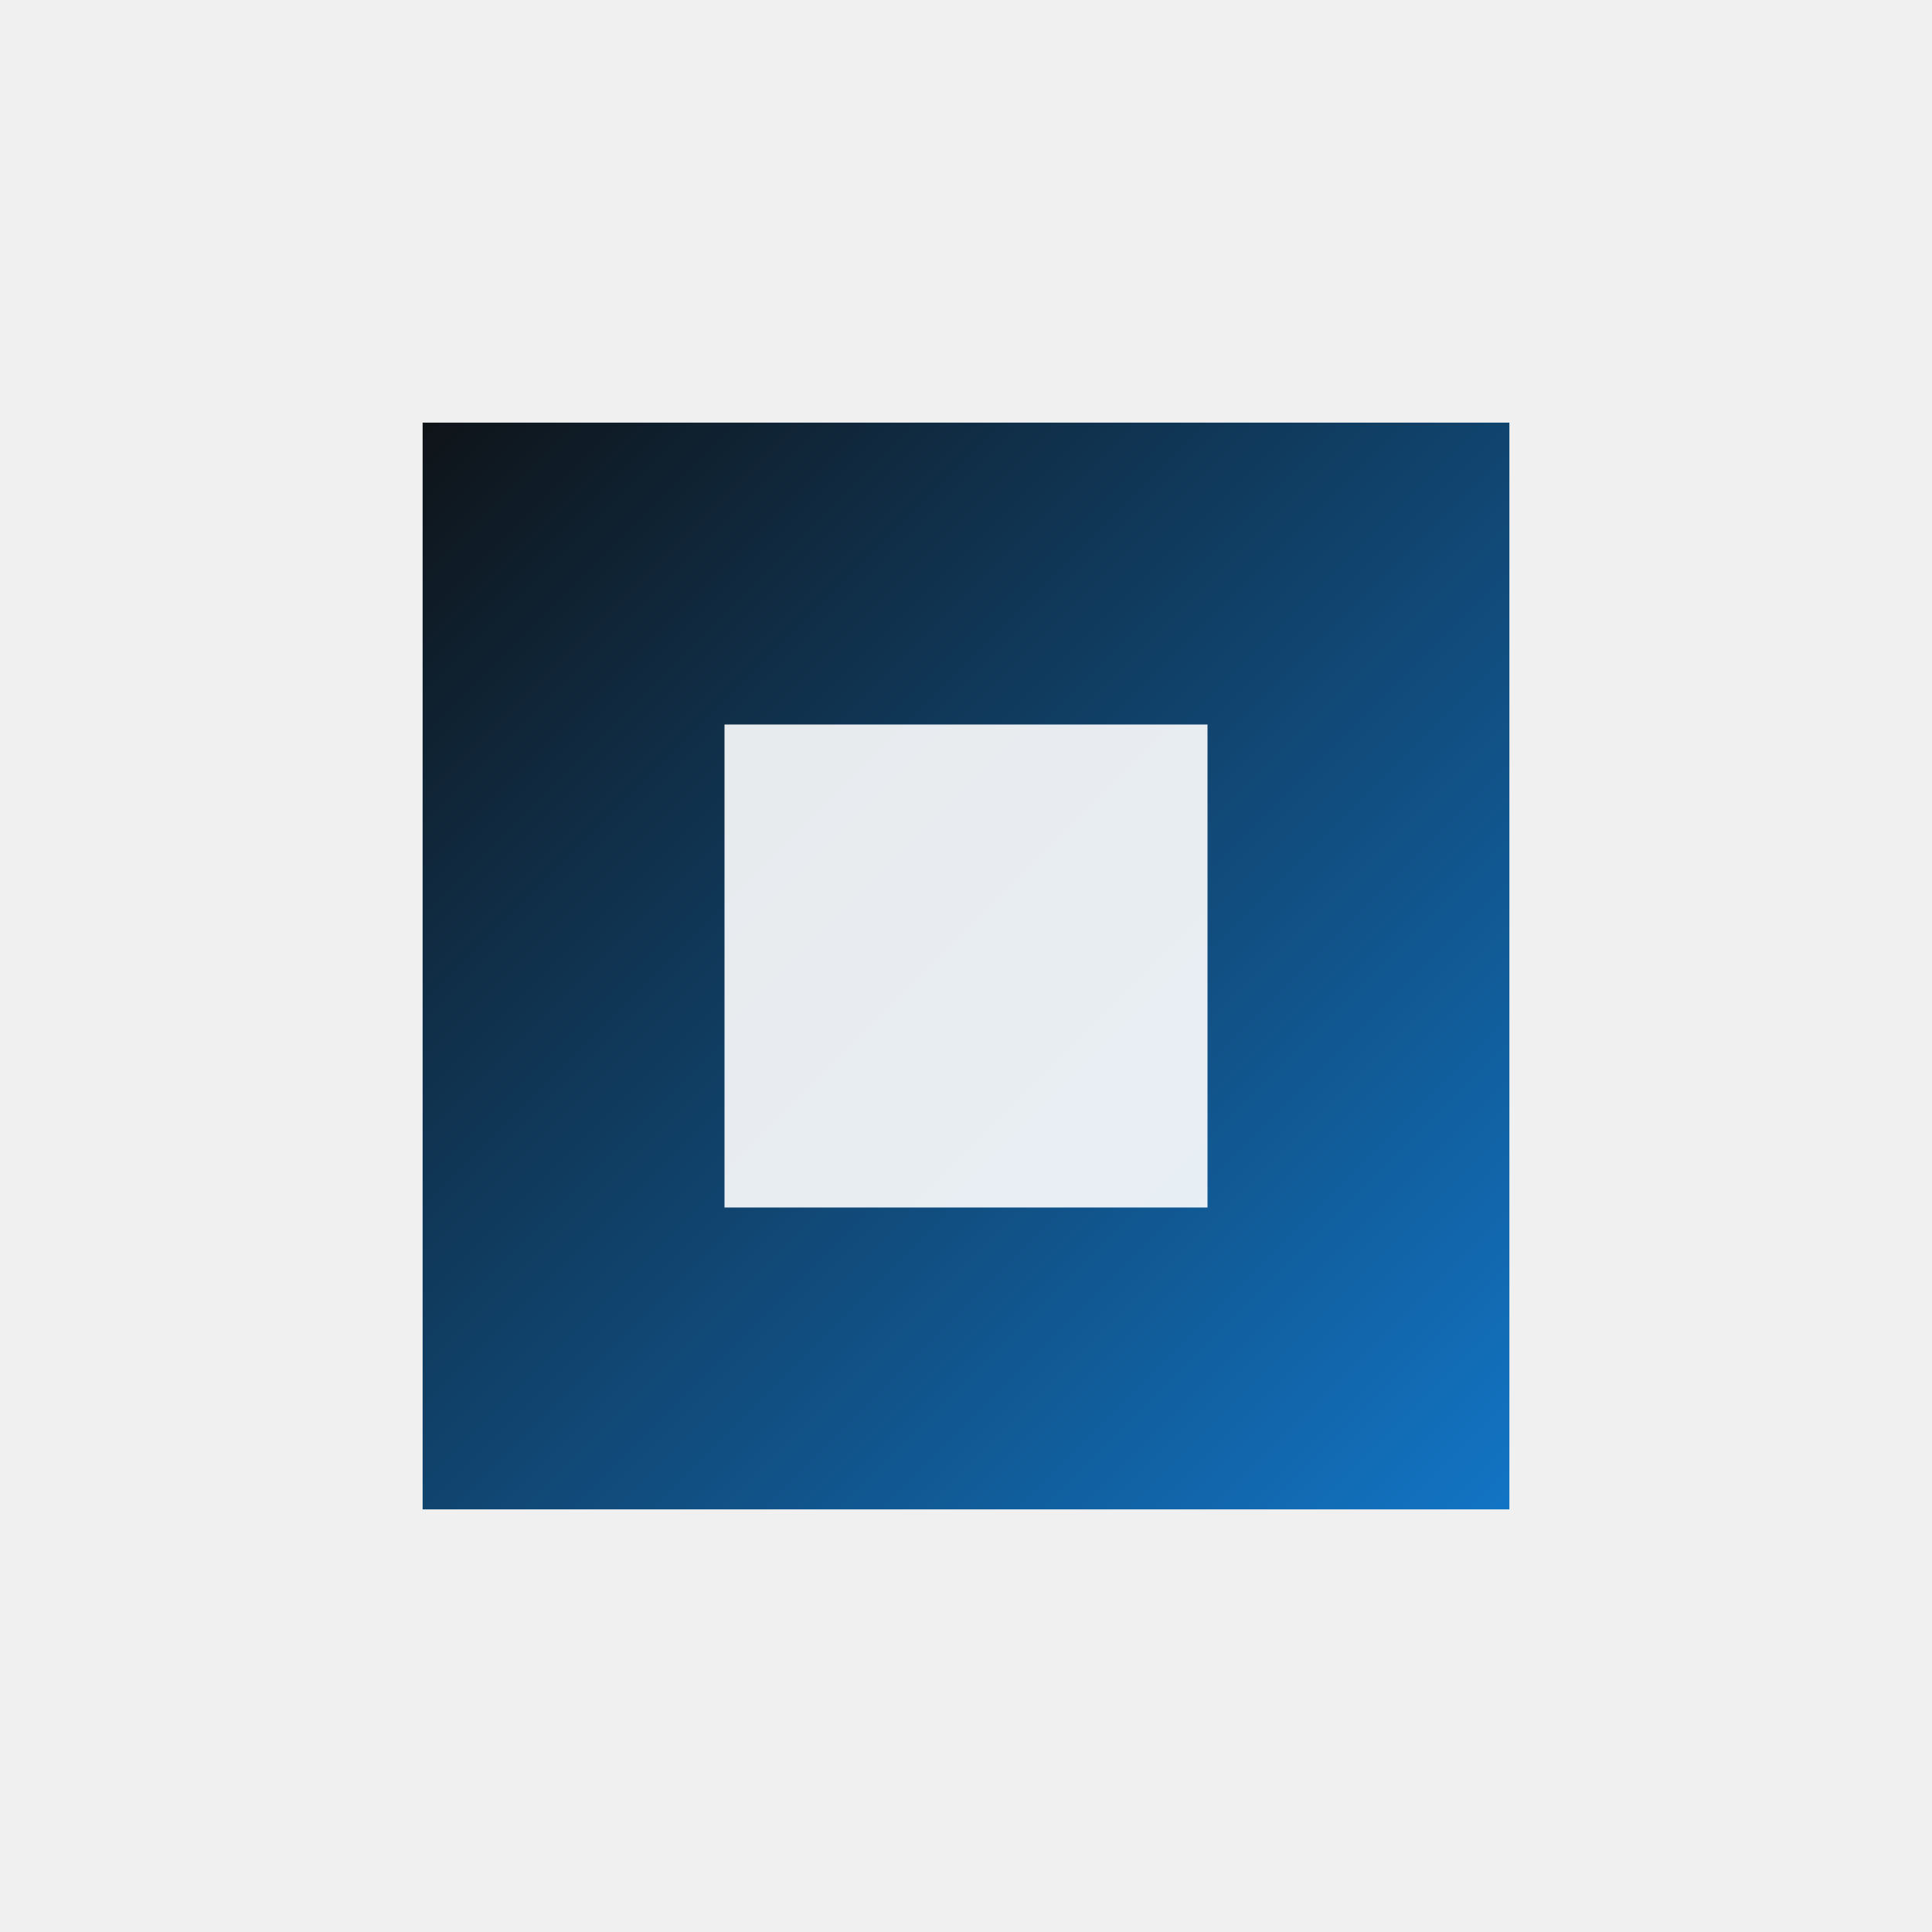
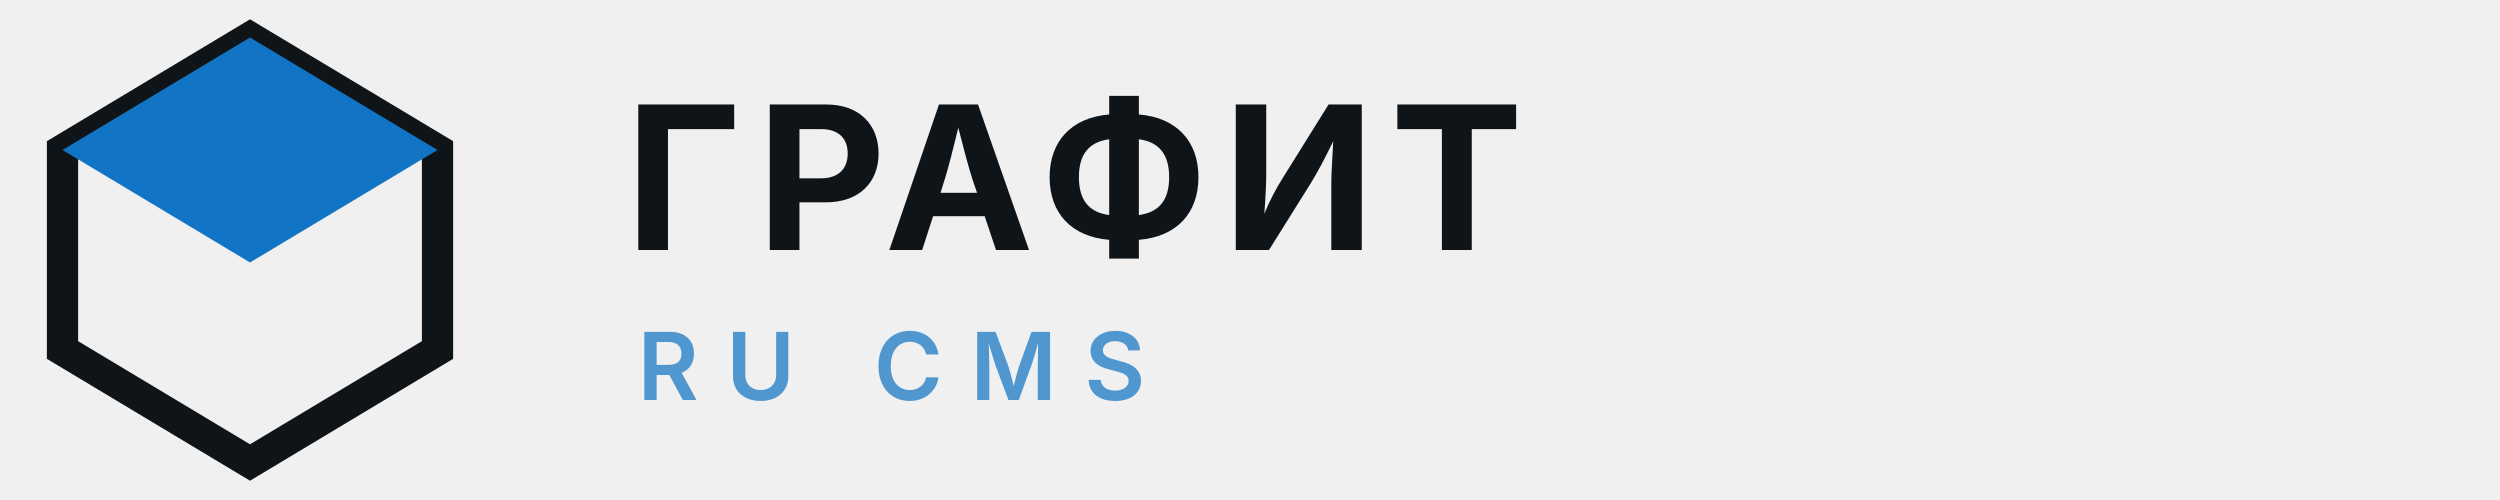
- <svg xmlns="http://www.w3.org/2000/svg" width="64" height="64" viewBox="0 0 64 64">
+ <svg xmlns="http://www.w3.org/2000/svg" width="200" height="40" viewBox="0 0 200 40">
  <defs>
-     <linearGradient id="g" x1="0" y1="0" x2="1" y2="1">
+     <linearGradient id="ggraphite" x1="0" y1="0" x2="1" y2="1">
      <stop offset="0" stop-color="#0f1419" />
      <stop offset="1" stop-color="#1274c4" />
    </linearGradient>
  </defs>
-   <rect x="14" y="14" width="36" height="36" fill="url(#g)" />
-   <rect x="24" y="24" width="16" height="16" fill="#fff" opacity=".9" />
+   <path d="M20 3 L35 12 V28 L20 37 L5 28 V12 Z" fill="none" stroke="#0f1419" stroke-width="2.5" />
+   <path d="M20 3 L35 12 L20 21 L5 12 Z" fill="#1274c4" />
+   <text x="50" y="20" font-family="'Segoe UI','Inter',system-ui,Arial,sans-serif" font-size="16" font-weight="700" letter-spacing="1.2" fill="#0f1419">ГРАФИТ</text>
+   <text x="51" y="32" font-family="'Segoe UI','Inter',system-ui,Arial,sans-serif" font-size="7.5" font-weight="600" letter-spacing="2.2" fill="#1274c4" opacity=".72">RU CMS</text>
</svg>
